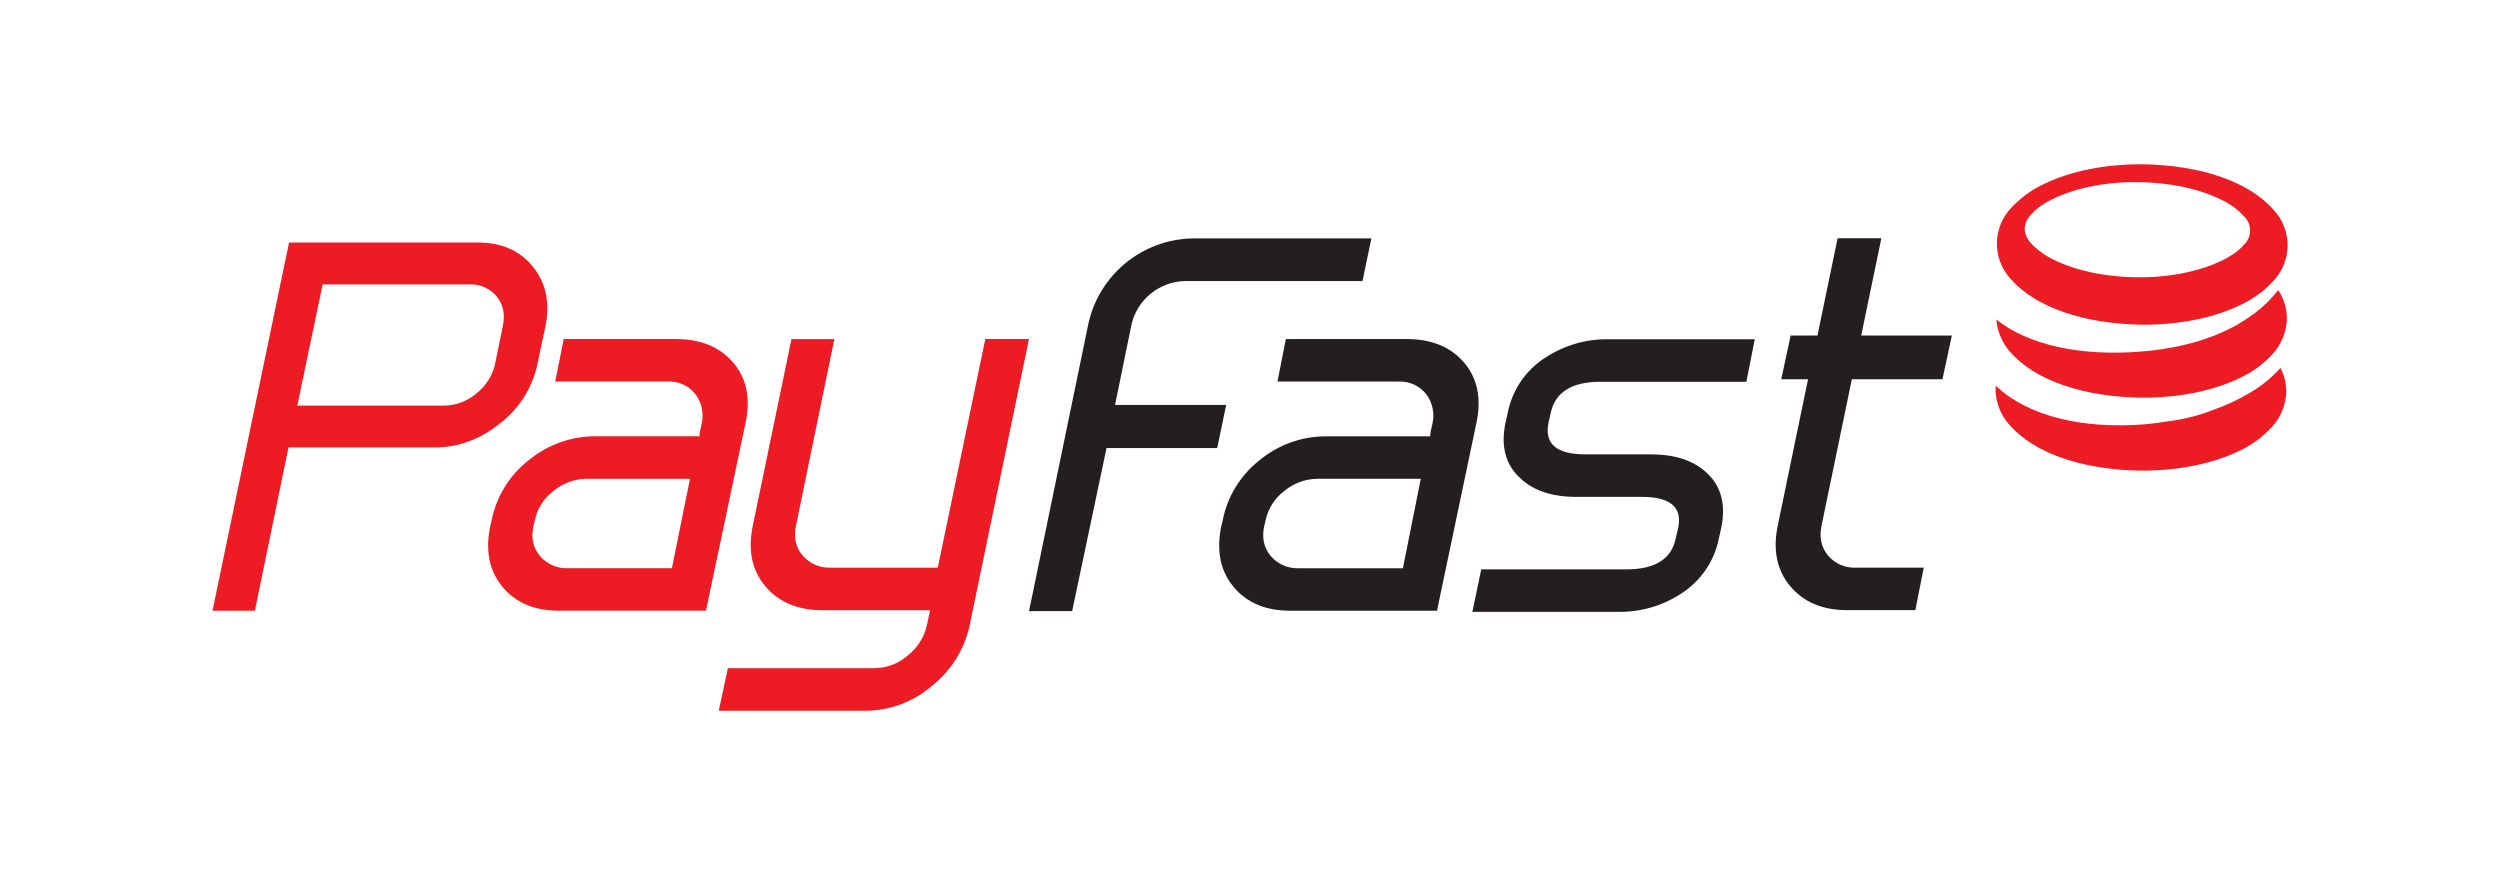
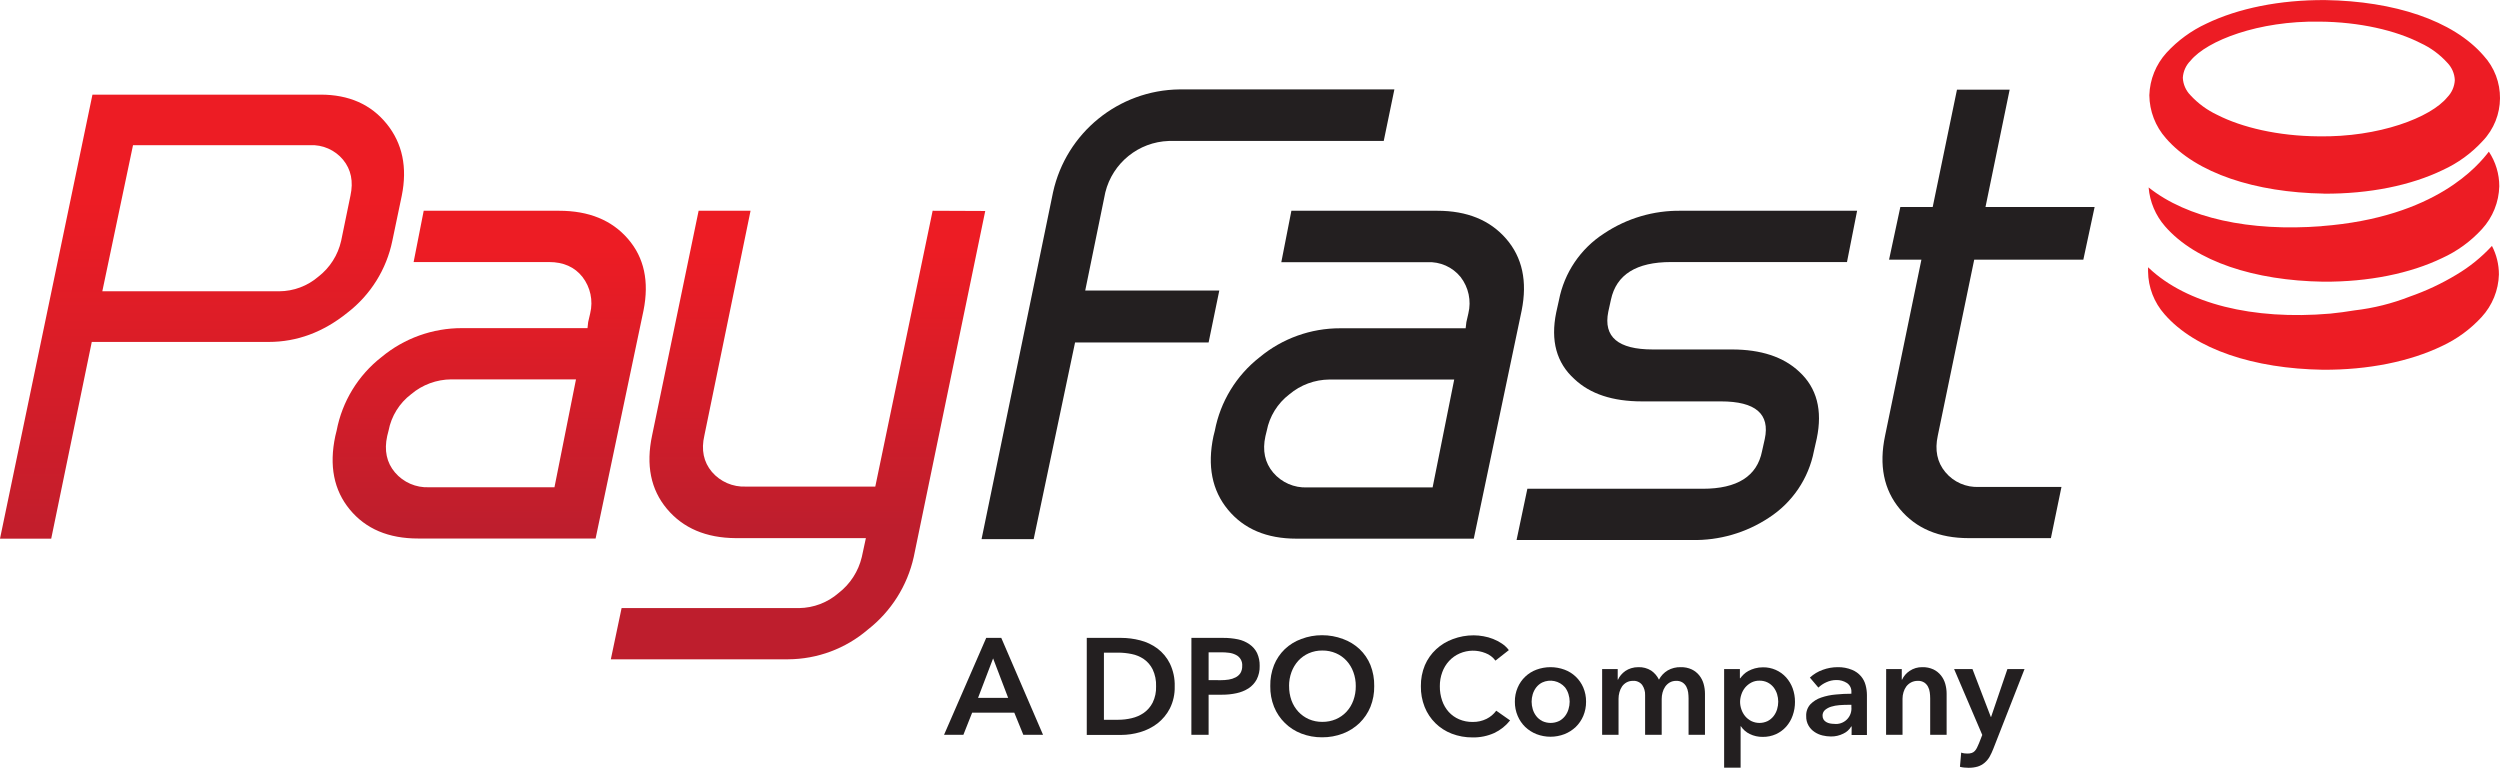
- <svg xmlns="http://www.w3.org/2000/svg" id="Layer_1" data-name="Layer 1" viewBox="0 0 800 280">
+ <svg xmlns="http://www.w3.org/2000/svg" xmlns:xlink="http://www.w3.org/1999/xlink" id="Layer_1" data-name="Layer 1" viewBox="0 0 664.38 204.02">
  <defs>
-     <style>.cls-1{fill:#ed1c24;}.cls-2{fill:#231f20;}</style>
+     <style>.cls-1{fill:url(#New_Gradient_Swatch_1);}.cls-2{fill:url(#New_Gradient_Swatch_1-2);}.cls-3{fill:#231f20;}.cls-4{fill:url(#New_Gradient_Swatch_1-3);}</style>
+     <linearGradient id="New_Gradient_Swatch_1" x1="675.66" y1="180.04" x2="659.49" y2="334.58" gradientUnits="userSpaceOnUse">
+       <stop offset="0.02" stop-color="#ed1c24" />
+       <stop offset="1" stop-color="#be1e2d" />
+     </linearGradient>
+     <linearGradient id="New_Gradient_Swatch_1-2" x1="242.92" y1="102.83" x2="242.92" y2="177.95" xlink:href="#New_Gradient_Swatch_1" />
+     <linearGradient id="New_Gradient_Swatch_1-3" x1="121.49" y1="89.44" x2="121.49" y2="187.99" xlink:href="#New_Gradient_Swatch_1" />
  </defs>
-   <path class="cls-1" d="M720.45,125.41a65.79,65.79,0,0,1-12.36,5.8,58.51,58.51,0,0,1-14.62,3.65c-2.13.35-4.29.65-6.51.87h-.07c-20.49,1.76-38-2.65-48-12.07-.1-.06-.16-.18-.26-.25,0,.37,0,.73-.06,1.13a17.38,17.38,0,0,0,4.4,11.37c8.12,9.32,23.74,14.41,41.9,14.69,12.09.08,23.13-2.2,31.58-6.26a33.47,33.47,0,0,0,10.56-7.7,17.41,17.41,0,0,0,4.6-11.32,16.37,16.37,0,0,0-1.85-7.57A41.43,41.43,0,0,1,720.45,125.41Zm-35.71-12.88c-19.15,1.47-35.65-2.11-45.9-10.28a17.82,17.82,0,0,0,4.36,10.32c8.11,9.33,23.75,14.39,41.89,14.69,12.11.08,23.14-2.2,31.58-6.27a32.87,32.87,0,0,0,10.57-7.7A17.47,17.47,0,0,0,731.81,102,16.58,16.58,0,0,0,729,92.78C726.37,96.29,715.08,110.22,684.74,112.53Zm.55-8.62c12.11.07,23.14-2.19,31.57-6.28a32.85,32.85,0,0,0,10.59-7.7,16.58,16.58,0,0,0,.19-22.68c-8.13-9.34-23.74-14.39-41.9-14.68-12.1-.09-23.13,2.18-31.56,6.25a33.43,33.43,0,0,0-10.59,7.7,16.6,16.6,0,0,0-.19,22.71C651.5,98.54,667.14,103.6,685.29,103.9ZM649.94,68.67C654.35,63.28,668.07,58,684.1,58.3c10.72.07,20.34,2.36,26.83,5.68a22,22,0,0,1,7.16,5.26,6.22,6.22,0,0,1-.07,9.11C713.63,83.74,699.9,89,683.85,88.72,673.13,88.64,663.52,86.35,657,83a22.88,22.88,0,0,1-7.16-5.26,7.11,7.11,0,0,1-1.95-4.6A7,7,0,0,1,649.94,68.67Z" />
-   <path class="cls-1" d="M234.53,115.92q-6.45-7.42-18.25-7.43H180.37l-2.68,13.6H213.6a10.66,10.66,0,0,1,8.85,3.93,11.42,11.42,0,0,1,2.06,9.66L224,138l-.18,1.61H190.53a33.3,33.3,0,0,0-21.38,7.69,32.4,32.4,0,0,0-11.89,19.5l-.35,1.43q-2.51,11.79,3.84,19.5t18.16,7.69h47L238.65,135Q241,123.35,234.53,115.92ZM215,181.83H181.77a11.19,11.19,0,0,1-9-3.93q-3.31-3.93-2.06-9.66l.36-1.43a15.86,15.86,0,0,1,6-9.66,16.71,16.71,0,0,1,10.64-3.94h33.09Zm100.3-73.34-15.21,73.16H265.8a11.18,11.18,0,0,1-9-3.94c-2.21-2.62-2.89-5.84-2.05-9.66L267,108.5H253.27l-12.34,59.56q-2.51,11.81,3.94,19.5t18.24,7.7h34.52l-1.07,5a17,17,0,0,1-6.17,9.56,16.28,16.28,0,0,1-10.47,4h-47L230,227.44h47a32.7,32.7,0,0,0,21.11-7.87,33.78,33.78,0,0,0,12.16-19.32l19-91.76Z" />
-   <path class="cls-2" d="M459.84,195.43h-47q-11.81,0-18.15-7.69t-3.85-19.5l.36-1.43A32.38,32.38,0,0,1,403,147.31a33.29,33.29,0,0,1,21.38-7.69h33.26l.18-1.61.54-2.32a11.43,11.43,0,0,0-2.06-9.66,10.67,10.67,0,0,0-8.86-3.93H408.79l2.68-13.6h38.71q11.8,0,18.24,7.43t4.12,19Zm-10.91-13.59,5.72-28.62H421.56a16.7,16.7,0,0,0-10.64,3.94,15.91,15.91,0,0,0-6,9.66l-.35,1.43q-1.26,5.72,2.05,9.66a11.19,11.19,0,0,0,9,3.93Z" />
-   <path class="cls-2" d="M550.06,172.18a27.16,27.16,0,0,1-12,17.71,35.62,35.62,0,0,1-20.4,5.9h-46.5L474,182.19h46.51q13.77,0,15.74-10L537,169q2.14-10-11.63-10H504.45q-11.63,0-17.88-5.9-7.15-6.44-4.83-17.7l.72-3.22a27.12,27.12,0,0,1,12-17.71,35.67,35.67,0,0,1,20.39-5.9h46.68l-2.69,13.6H512.14q-13.78,0-15.92,10l-.71,3.22q-2,10,11.81,10h20.92q11.62,0,17.89,5.9,7,6.44,4.65,17.71Z" />
-   <path class="cls-2" d="M612.91,195.25H591.09q-11.81,0-18.24-7.7t-3.94-19.5l9.66-46.68H570l3-14h8.59l6.44-31.12h14l-6.44,31.12h29l-3,14h-29l-9.66,46.68c-.83,3.81-.18,7,2,9.66a10.9,10.9,0,0,0,8.95,3.94H615.6Z" />
-   <path class="cls-1" d="M172,116.41a32.2,32.2,0,0,1-11.9,19q-9.61,7.76-20.9,7.76H92.32L81.56,195.43H68L92.49,77.61H153q11.28,0,17.55,7.76t4,19Zm-13.58,0,2.47-12q1.23-5.64-1.94-9.53A10.77,10.77,0,0,0,150.16,91H103.25l-8.11,38.8H142a16.11,16.11,0,0,0,10.41-3.88A16.61,16.61,0,0,0,158.45,116.41Z" />
-   <path class="cls-2" d="M436,89.94H379a18,18,0,0,0-16.86,13.63l-5.32,26h35.56l-2.87,13.81H354.09l-11,52.18H329.29l19-92a34.78,34.78,0,0,1,33.55-27.27h57Z" />
+   <path class="cls-1" d="M720.59,111a65.65,65.65,0,0,1-12.38,5.81,58.62,58.62,0,0,1-14.65,3.66c-2.13.35-4.3.65-6.52.87H687c-20.53,1.76-38.06-2.65-48.08-12.09-.1-.06-.16-.18-.26-.24,0,.36,0,.73,0,1.13a17.42,17.42,0,0,0,4.4,11.39c8.14,9.34,23.79,14.43,42,14.72,12.12.08,23.18-2.2,31.65-6.27a33.44,33.44,0,0,0,10.58-7.72,17.44,17.44,0,0,0,4.61-11.34,16.42,16.42,0,0,0-1.85-7.58A41.76,41.76,0,0,1,720.59,111Zm-35.78-12.9c-19.19,1.47-35.72-2.12-46-10.3a17.91,17.91,0,0,0,4.37,10.34c8.13,9.35,23.79,14.42,42,14.71,12.14.08,23.18-2.2,31.64-6.28a32.68,32.68,0,0,0,10.59-7.71A17.52,17.52,0,0,0,732,87.49a16.66,16.66,0,0,0-2.77-9.2C726.52,81.81,715.21,95.76,684.81,98.08Zm.55-8.64c12.14.07,23.18-2.2,31.63-6.29a32.9,32.9,0,0,0,10.61-7.72,16.6,16.6,0,0,0,.19-22.72c-8.15-9.36-23.78-14.43-42-14.72-12.13-.08-23.18,2.19-31.63,6.26A33.54,33.54,0,0,0,643.57,52,17.61,17.61,0,0,0,639,63.3a17.52,17.52,0,0,0,4.4,11.42C651.5,84.07,667.18,89.13,685.36,89.44ZM649.94,54.13c4.43-5.4,18.16-10.65,34.23-10.39,10.75.07,20.38,2.36,26.89,5.69a22,22,0,0,1,7.17,5.28,7,7,0,0,1,1.95,4.57,7,7,0,0,1-2,4.56c-4.4,5.39-18.15,10.66-34.23,10.38-10.74-.07-20.37-2.37-26.88-5.69a23,23,0,0,1-7.17-5.26,7.1,7.1,0,0,1-2-4.61A7,7,0,0,1,649.94,54.13Z" transform="translate(-67.81 -37.99)" />
+   <path class="cls-2" d="M234.7,101.48Q228.24,94,216.41,94h-36l-2.68,13.63h36q5.73,0,8.86,3.94a11.41,11.41,0,0,1,2.07,9.67l-.54,2.33-.18,1.62H190.61a33.37,33.37,0,0,0-21.42,7.7,32.48,32.48,0,0,0-11.92,19.54l-.35,1.43q-2.52,11.82,3.85,19.54t18.19,7.7h47.13l12.73-60.57Q241.15,108.92,234.7,101.48Zm-19.54,66H181.83a11.23,11.23,0,0,1-9.06-3.94q-3.32-3.93-2.06-9.68l.36-1.43a15.91,15.91,0,0,1,6-9.68,16.69,16.69,0,0,1,10.66-3.94h33.15ZM315.66,94l-15.24,73.3H266A11.22,11.22,0,0,1,257,163.4c-2.21-2.62-2.89-5.86-2-9.68L267.27,94h-13.8l-12.36,59.68q-2.52,11.84,3.94,19.54T263.33,181h34.59l-1.08,5a17.07,17.07,0,0,1-6.18,9.59,16.33,16.33,0,0,1-10.48,4H233l-2.86,13.61h47.13a32.78,32.78,0,0,0,21.15-7.88A33.81,33.81,0,0,0,310.64,186l19-91.94Z" transform="translate(-67.81 -37.99)" />
+   <path class="cls-3" d="M459.47,181.14H412.33q-11.83,0-18.19-7.7t-3.85-19.54l.36-1.43a32.46,32.46,0,0,1,11.91-19.54,33.41,33.41,0,0,1,21.43-7.7h33.32l.19-1.62.53-2.33a11.41,11.41,0,0,0-2.06-9.67,10.67,10.67,0,0,0-8.87-3.94H408.32L411,94h38.79q11.82,0,18.28,7.44t4.12,19.09Zm-10.94-13.62,5.74-28.67H421.11a16.73,16.73,0,0,0-10.66,3.94,16,16,0,0,0-6,9.68l-.35,1.43q-1.26,5.74,2.06,9.68a11.21,11.21,0,0,0,9.05,3.94Z" transform="translate(-67.81 -37.99)" />
+   <path class="cls-3" d="M549.87,157.84a27.25,27.25,0,0,1-12,17.75,35.67,35.67,0,0,1-20.43,5.91h-46.6l2.87-13.62h46.6q13.79,0,15.77-10l.72-3.22q2.15-10-11.65-10h-21q-11.66,0-17.92-5.92-7.17-6.45-4.85-17.73l.72-3.23a27.21,27.21,0,0,1,12-17.75A35.8,35.8,0,0,1,514.56,94h46.78l-2.69,13.63H511.87q-13.8,0-15.95,10l-.71,3.23q-2,10,11.83,10h21q11.64,0,17.93,5.92,7,6.45,4.65,17.74Z" transform="translate(-67.81 -37.99)" />
+   <path class="cls-3" d="M612.84,181H591q-11.84,0-18.28-7.71t-3.94-19.54L578.43,107h-8.6l3-14h8.6l6.45-31.18h14L595.46,93h29l-3,14h-29l-9.68,46.77c-.83,3.82-.18,7.06,2,9.68a10.92,10.92,0,0,0,9,3.94h21.87Z" transform="translate(-67.81 -37.99)" />
+   <path class="cls-4" d="M172.07,102a32.28,32.28,0,0,1-11.93,19.09q-9.63,7.77-20.94,7.77h-47L81.42,181.14H67.81l24.57-118H153q11.3,0,17.58,7.77t4,19.09Zm-13.6,0,2.47-12c.82-3.77.18-6.95-1.95-9.55a10.77,10.77,0,0,0-8.83-3.88h-47L95,115.4h47a16.09,16.09,0,0,0,10.42-3.89A16.64,16.64,0,0,0,158.47,102Z" transform="translate(-67.81 -37.99)" />
+   <path class="cls-3" d="M435.54,75.45h-57.1a18,18,0,0,0-16.89,13.66l-5.34,26.09h35.63L389,129H353.51l-11,52.27H328.66l19-92.2a34.83,34.83,0,0,1,33.61-27.32h57.1Z" transform="translate(-67.81 -37.99)" />
+   <path class="cls-3" d="M329.9,207.51h4L345,233.27h-5.24l-2.4-5.89H326.16l-2.33,5.89h-5.14Zm5.83,15.94-4-10.49-4,10.49Z" transform="translate(-67.81 -37.99)" />
+   <path class="cls-3" d="M356.62,207.51h9.14a20,20,0,0,1,5.05.65,13.13,13.13,0,0,1,4.59,2.17,11.22,11.22,0,0,1,3.31,4,13.15,13.15,0,0,1,1.28,6.1,12.38,12.38,0,0,1-1.28,5.82,12,12,0,0,1-3.31,4,14,14,0,0,1-4.59,2.31,18.11,18.11,0,0,1-5.05.74h-9.14ZM365,229.27a15.39,15.39,0,0,0,3.56-.42,9.31,9.31,0,0,0,3.23-1.42,7.57,7.57,0,0,0,2.34-2.71,9.11,9.11,0,0,0,.91-4.33,9.67,9.67,0,0,0-.91-4.51,7.24,7.24,0,0,0-2.34-2.73,8.67,8.67,0,0,0-3.23-1.35,17.86,17.86,0,0,0-3.56-.37h-3.82v17.84Z" transform="translate(-67.81 -37.99)" />
+   <path class="cls-3" d="M384.43,207.51h8.4a18.87,18.87,0,0,1,4,.39,8.31,8.31,0,0,1,3.05,1.32,6.07,6.07,0,0,1,2,2.32,7.8,7.8,0,0,1,.69,3.43,7.43,7.43,0,0,1-.8,3.6,6.59,6.59,0,0,1-2.16,2.35,9.71,9.71,0,0,1-3.19,1.29,17.72,17.72,0,0,1-3.86.4H389v10.66h-4.58Zm7.79,11.24a13.37,13.37,0,0,0,2.14-.16,5.9,5.9,0,0,0,1.82-.59,3.29,3.29,0,0,0,1.28-1.14,3.48,3.48,0,0,0,.47-1.89A3,3,0,0,0,396.2,212a5.45,5.45,0,0,0-1.78-.53,15.5,15.5,0,0,0-2.06-.13H389v7.39Z" transform="translate(-67.81 -37.99)" />
+   <path class="cls-3" d="M405.39,220.32a14.43,14.43,0,0,1,1-5.59,12.28,12.28,0,0,1,2.87-4.24,12.65,12.65,0,0,1,4.37-2.69,15.41,15.41,0,0,1,5.51-1,15.66,15.66,0,0,1,5.57,1,12.82,12.82,0,0,1,4.41,2.69,12.19,12.19,0,0,1,2.89,4.24,14.43,14.43,0,0,1,1,5.59,14.23,14.23,0,0,1-1,5.51,12.78,12.78,0,0,1-2.89,4.29,13.1,13.1,0,0,1-4.41,2.81,15.24,15.24,0,0,1-5.57,1,15,15,0,0,1-5.51-1,12.73,12.73,0,0,1-7.24-7.1A14.23,14.23,0,0,1,405.39,220.32Zm5,0a11,11,0,0,0,.63,3.8,8.94,8.94,0,0,0,1.82,3,8.5,8.5,0,0,0,2.81,2,8.87,8.87,0,0,0,3.58.71,9,9,0,0,0,3.6-.71,8.38,8.38,0,0,0,2.83-2,8.92,8.92,0,0,0,1.81-3,10.79,10.79,0,0,0,.64-3.8,10.46,10.46,0,0,0-.64-3.72,8.9,8.9,0,0,0-1.8-3,8.19,8.19,0,0,0-2.8-2,8.8,8.8,0,0,0-3.64-.73,8.67,8.67,0,0,0-3.62.73,8.35,8.35,0,0,0-2.79,2,9.24,9.24,0,0,0-1.8,3A10.68,10.68,0,0,0,410.38,220.32Z" transform="translate(-67.81 -37.99)" />
+   <path class="cls-3" d="M465.23,213.55a5.81,5.81,0,0,0-2.66-2,8.88,8.88,0,0,0-6.84.09,8.27,8.27,0,0,0-2.82,2,8.79,8.79,0,0,0-1.82,3,10.46,10.46,0,0,0-.64,3.72,11.27,11.27,0,0,0,.62,3.85,8.73,8.73,0,0,0,1.76,3,8,8,0,0,0,2.75,1.94,8.86,8.86,0,0,0,3.6.7,8,8,0,0,0,3.68-.82,7.14,7.14,0,0,0,2.58-2.17l3.68,2.58a11.74,11.74,0,0,1-4.19,3.34,13.37,13.37,0,0,1-5.78,1.18,15.06,15.06,0,0,1-5.55-1,12.6,12.6,0,0,1-7.19-7.1,14.42,14.42,0,0,1-1-5.51,14.07,14.07,0,0,1,1.07-5.59,12.47,12.47,0,0,1,3-4.24,13.06,13.06,0,0,1,4.42-2.69,15.61,15.61,0,0,1,5.54-1,14.75,14.75,0,0,1,2.58.24,12.94,12.94,0,0,1,2.58.72,12.57,12.57,0,0,1,2.33,1.22,7.57,7.57,0,0,1,1.86,1.75Z" transform="translate(-67.81 -37.99)" />
+   <path class="cls-3" d="M470.39,224.47a9.19,9.19,0,0,1,.75-3.77,8.71,8.71,0,0,1,5-4.75,10.79,10.79,0,0,1,7.43,0,8.71,8.71,0,0,1,5,4.75,9.36,9.36,0,0,1,.74,3.77,9.48,9.48,0,0,1-.74,3.78,9,9,0,0,1-2,2.93,9.31,9.31,0,0,1-3,1.91,10.35,10.35,0,0,1-7.43,0,9.31,9.31,0,0,1-3-1.91,9,9,0,0,1-2-2.93A9.31,9.31,0,0,1,470.39,224.47Zm4.45,0a7.18,7.18,0,0,0,.3,2,5.7,5.7,0,0,0,.93,1.82,4.79,4.79,0,0,0,1.57,1.31,5.24,5.24,0,0,0,4.51,0,4.89,4.89,0,0,0,1.57-1.31,5.48,5.48,0,0,0,.92-1.82,6.86,6.86,0,0,0,.31-2,6.65,6.65,0,0,0-.31-2,5.63,5.63,0,0,0-.92-1.81,5.14,5.14,0,0,0-6.08-1.29,4.73,4.73,0,0,0-1.57,1.29,5.86,5.86,0,0,0-.93,1.81A7,7,0,0,0,474.84,224.47Z" transform="translate(-67.81 -37.99)" />
+   <path class="cls-3" d="M514.47,215.29a6.57,6.57,0,0,1,2.93.6,5.74,5.74,0,0,1,2,1.59,6.4,6.4,0,0,1,1.15,2.25,9.63,9.63,0,0,1,.36,2.62v10.92h-4.36v-9.68a12.92,12.92,0,0,0-.11-1.6,4.54,4.54,0,0,0-.48-1.51,3,3,0,0,0-1-1.11,2.94,2.94,0,0,0-1.69-.44,3.37,3.37,0,0,0-1.75.44,3.92,3.92,0,0,0-1.2,1.13,5,5,0,0,0-.69,1.55,6.59,6.59,0,0,0-.22,1.69v9.53H505V222.72a4.48,4.48,0,0,0-.78-2.71,2.83,2.83,0,0,0-2.46-1.08,3.39,3.39,0,0,0-1.71.42,3.69,3.69,0,0,0-1.18,1.07,5.16,5.16,0,0,0-.69,1.52,6.34,6.34,0,0,0-.24,1.73v9.6h-4.36V215.8h4.14v2.81h.08a5,5,0,0,1,.78-1.24,6.23,6.23,0,0,1,1.16-1.06,5.7,5.7,0,0,1,1.55-.74,6.21,6.21,0,0,1,1.93-.28,6,6,0,0,1,3.39.91,6.14,6.14,0,0,1,2.07,2.41,6.22,6.22,0,0,1,2.33-2.46A6.63,6.63,0,0,1,514.47,215.29Z" transform="translate(-67.81 -37.99)" />
+   <path class="cls-3" d="M530.19,215.8v2.44h.11a6.94,6.94,0,0,1,.86-1,5.65,5.65,0,0,1,1.29-.94,8.22,8.22,0,0,1,1.73-.69,7.59,7.59,0,0,1,2.16-.28,8.13,8.13,0,0,1,6.12,2.66,9.08,9.08,0,0,1,1.75,2.91,10.41,10.41,0,0,1,.62,3.61,10.54,10.54,0,0,1-.61,3.62,8.9,8.9,0,0,1-1.71,2.95,8.3,8.3,0,0,1-2.69,2,8.39,8.39,0,0,1-3.58.74,7.59,7.59,0,0,1-3.41-.76,5.77,5.77,0,0,1-2.38-2.08h-.07V242H526V215.8Zm10.19,8.67a7,7,0,0,0-.3-2,5.86,5.86,0,0,0-.93-1.81,4.83,4.83,0,0,0-1.57-1.29,4.72,4.72,0,0,0-2.22-.49,4.49,4.49,0,0,0-2.15.51,5.59,5.59,0,0,0-1.62,1.31,5.68,5.68,0,0,0-1,1.82,6.34,6.34,0,0,0-.35,2,6.18,6.18,0,0,0,.35,2,5.69,5.69,0,0,0,1,1.8,5.37,5.37,0,0,0,1.62,1.29,5,5,0,0,0,4.37,0,4.89,4.89,0,0,0,1.57-1.31,5.7,5.7,0,0,0,.93-1.82A7.18,7.18,0,0,0,540.38,224.47Z" transform="translate(-67.81 -37.99)" />
+   <path class="cls-3" d="M559.89,231.05h-.11a4.77,4.77,0,0,1-2.11,1.91,7.11,7.11,0,0,1-3.31.75,9.58,9.58,0,0,1-2.2-.27,6.52,6.52,0,0,1-2.11-.91,5.15,5.15,0,0,1-1.6-1.68,4.74,4.74,0,0,1-.64-2.56,4.34,4.34,0,0,1,1.11-3.13,7.21,7.21,0,0,1,2.86-1.79,16,16,0,0,1,3.87-.81q2.13-.21,4.17-.21v-.43a2.69,2.69,0,0,0-1.18-2.42,5,5,0,0,0-2.82-.79,6.29,6.29,0,0,0-2.66.59,7.16,7.16,0,0,0-2.11,1.42l-2.26-2.66a9.89,9.89,0,0,1,3.44-2.07,11.55,11.55,0,0,1,3.95-.7A9.66,9.66,0,0,1,560,216a6.27,6.27,0,0,1,2.38,1.71,6,6,0,0,1,1.22,2.37,10.2,10.2,0,0,1,.35,2.62v10.62h-4.08Zm-.07-5.75h-1q-1.07,0-2.22.09a10,10,0,0,0-2.15.4,4.67,4.67,0,0,0-1.64.88,1.94,1.94,0,0,0-.65,1.54,1.87,1.87,0,0,0,.27,1,2,2,0,0,0,.71.67,3.11,3.11,0,0,0,1,.37,5.84,5.84,0,0,0,1.09.11,4.11,4.11,0,0,0,4.59-4.48Z" transform="translate(-67.81 -37.99)" />
+   <path class="cls-3" d="M569.06,215.8h4.15v2.81h.08a5.57,5.57,0,0,1,2-2.32,5.83,5.83,0,0,1,3.4-1,6.57,6.57,0,0,1,2.93.6,5.74,5.74,0,0,1,2,1.59,6.4,6.4,0,0,1,1.15,2.25,9.63,9.63,0,0,1,.36,2.62v10.92h-4.37v-9.68a11.23,11.23,0,0,0-.11-1.6,4.31,4.31,0,0,0-.47-1.51,3,3,0,0,0-1-1.11,2.94,2.94,0,0,0-1.69-.44,3.74,3.74,0,0,0-1.82.42,4,4,0,0,0-1.26,1.07,5,5,0,0,0-.74,1.52,6,6,0,0,0-.26,1.73v9.6h-4.37Z" transform="translate(-67.81 -37.99)" />
+   <path class="cls-3" d="M587.12,215.8H592l4.87,12.71h.08l4.33-12.71h4.55L597.53,237a16.32,16.32,0,0,1-1,2.13,6.12,6.12,0,0,1-1.31,1.57,5.36,5.36,0,0,1-1.8,1,8.37,8.37,0,0,1-2.5.33,10.6,10.6,0,0,1-1.11-.06,6.65,6.65,0,0,1-1.14-.2L589,238a4.63,4.63,0,0,0,.86.2,5.27,5.27,0,0,0,.78.05,3.53,3.53,0,0,0,1.16-.16,1.9,1.9,0,0,0,.8-.51,3.52,3.52,0,0,0,.59-.86c.16-.34.35-.74.54-1.2l.87-2.22Z" transform="translate(-67.81 -37.99)" />
</svg>
